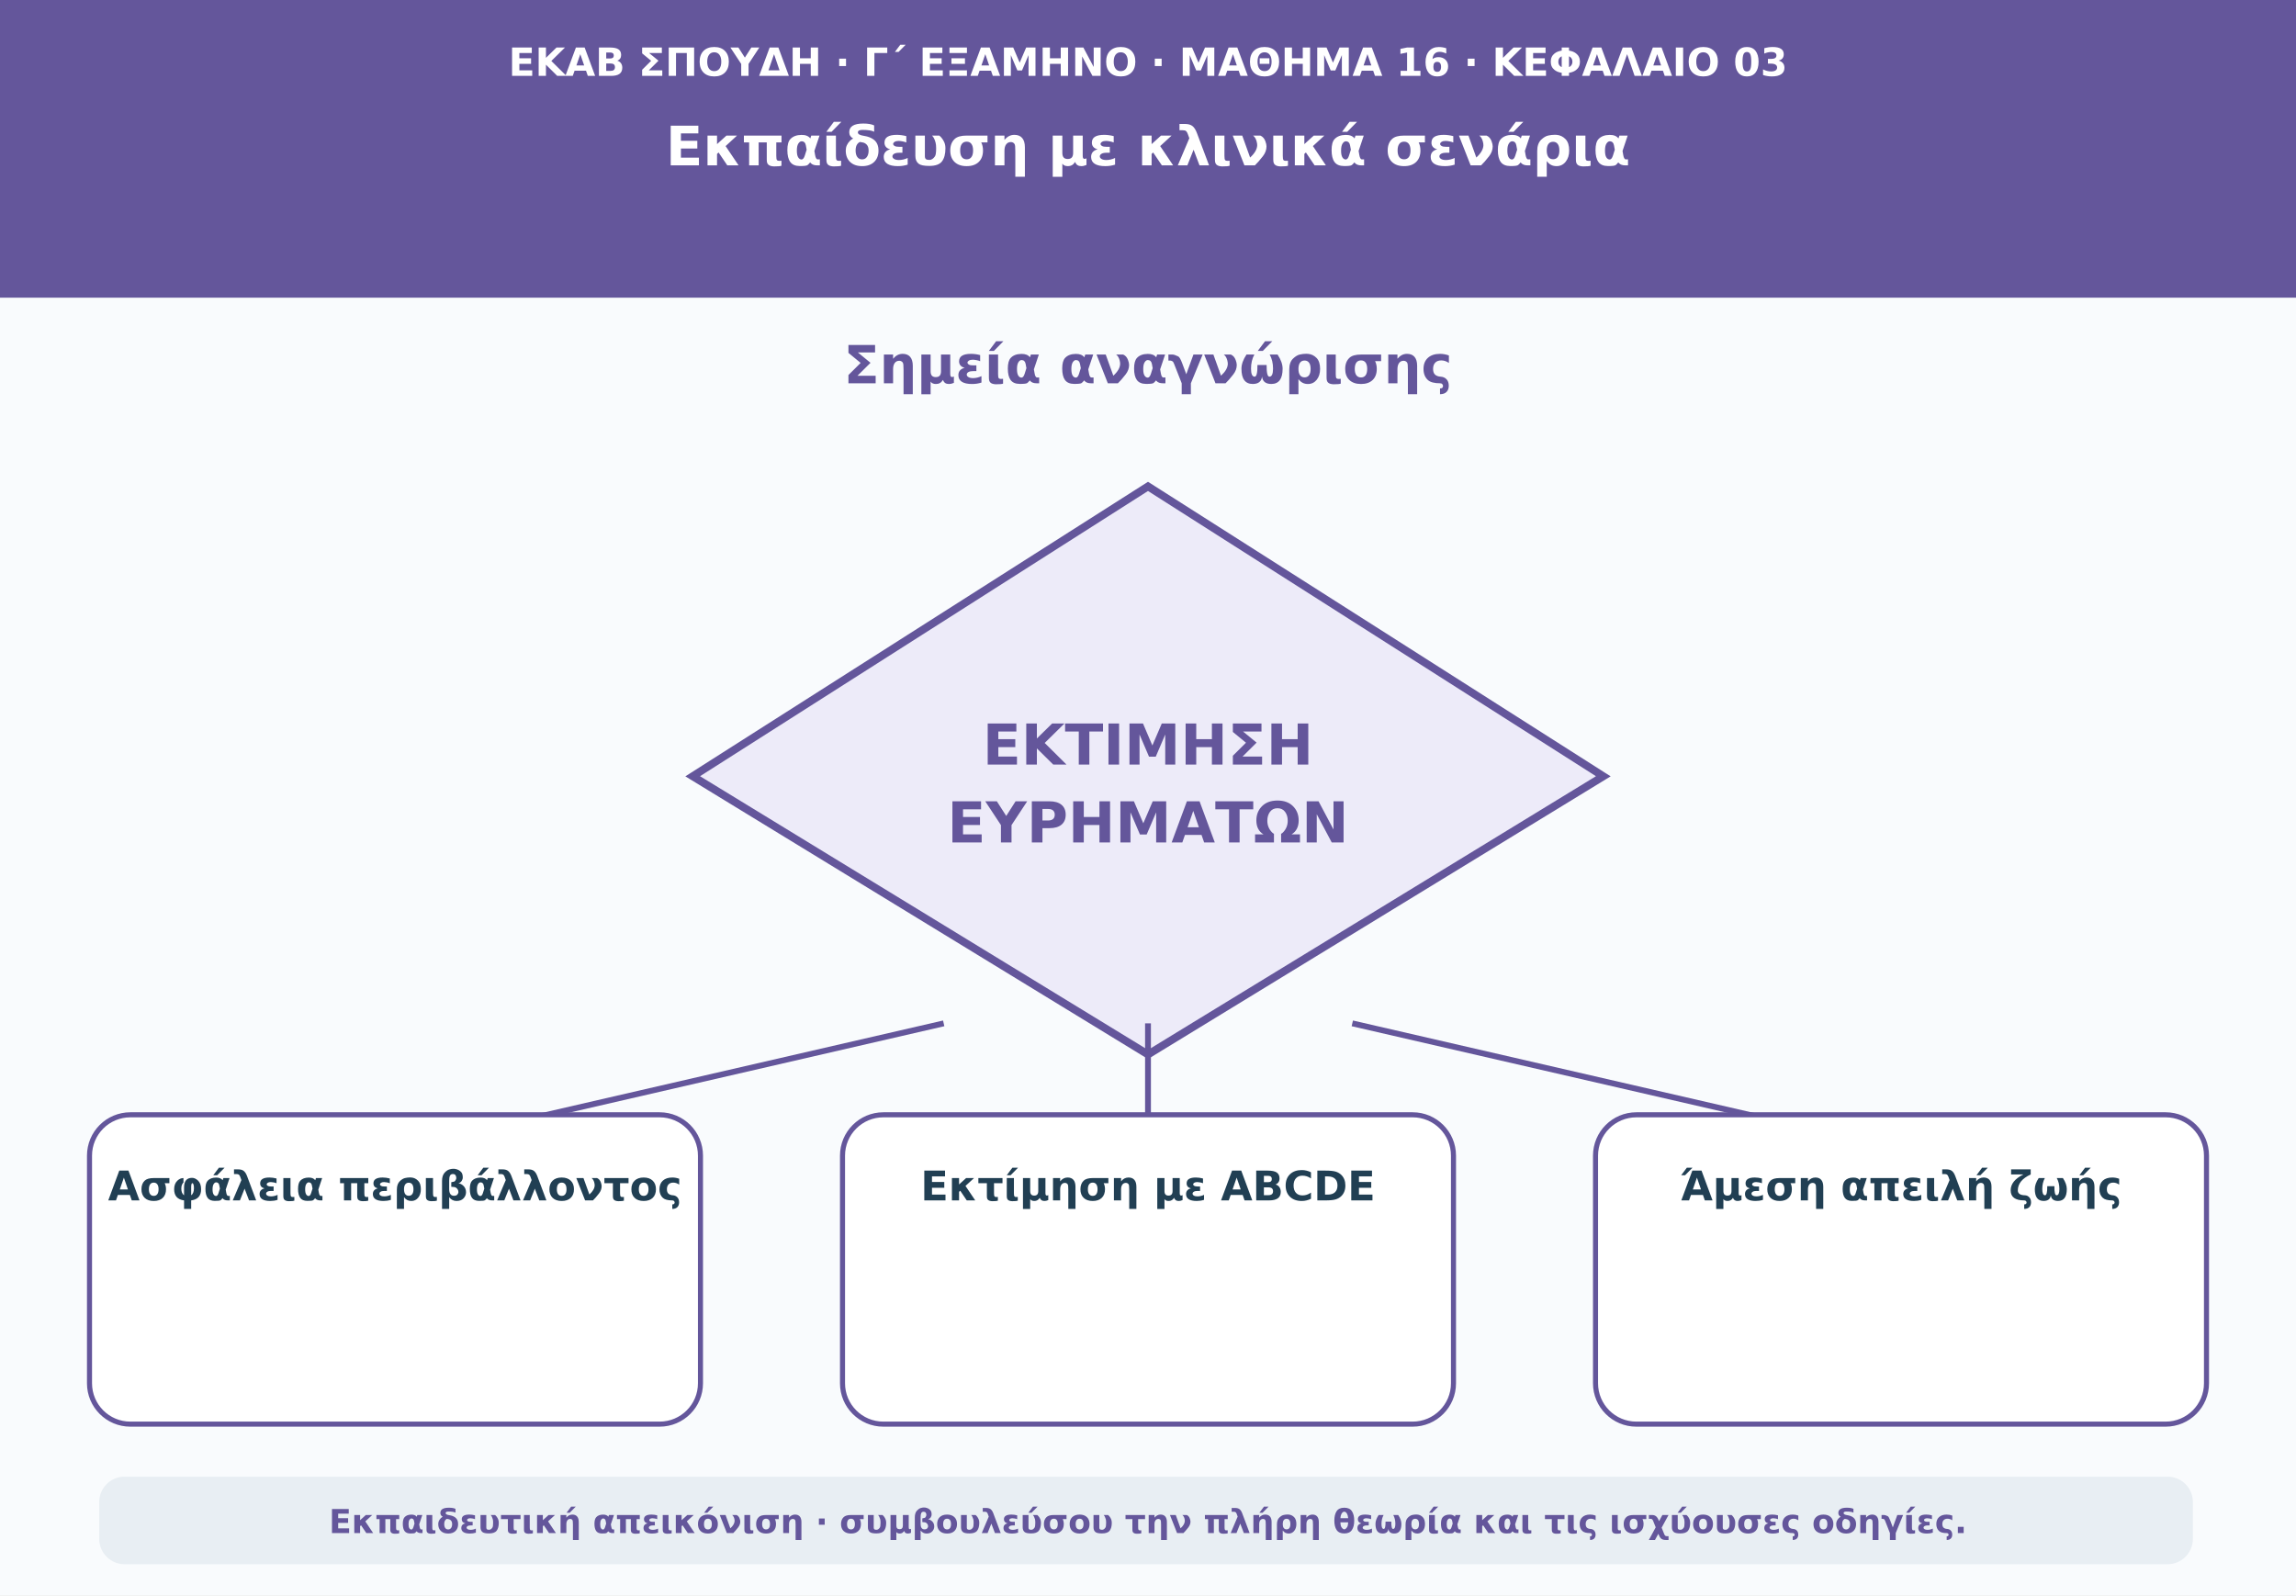
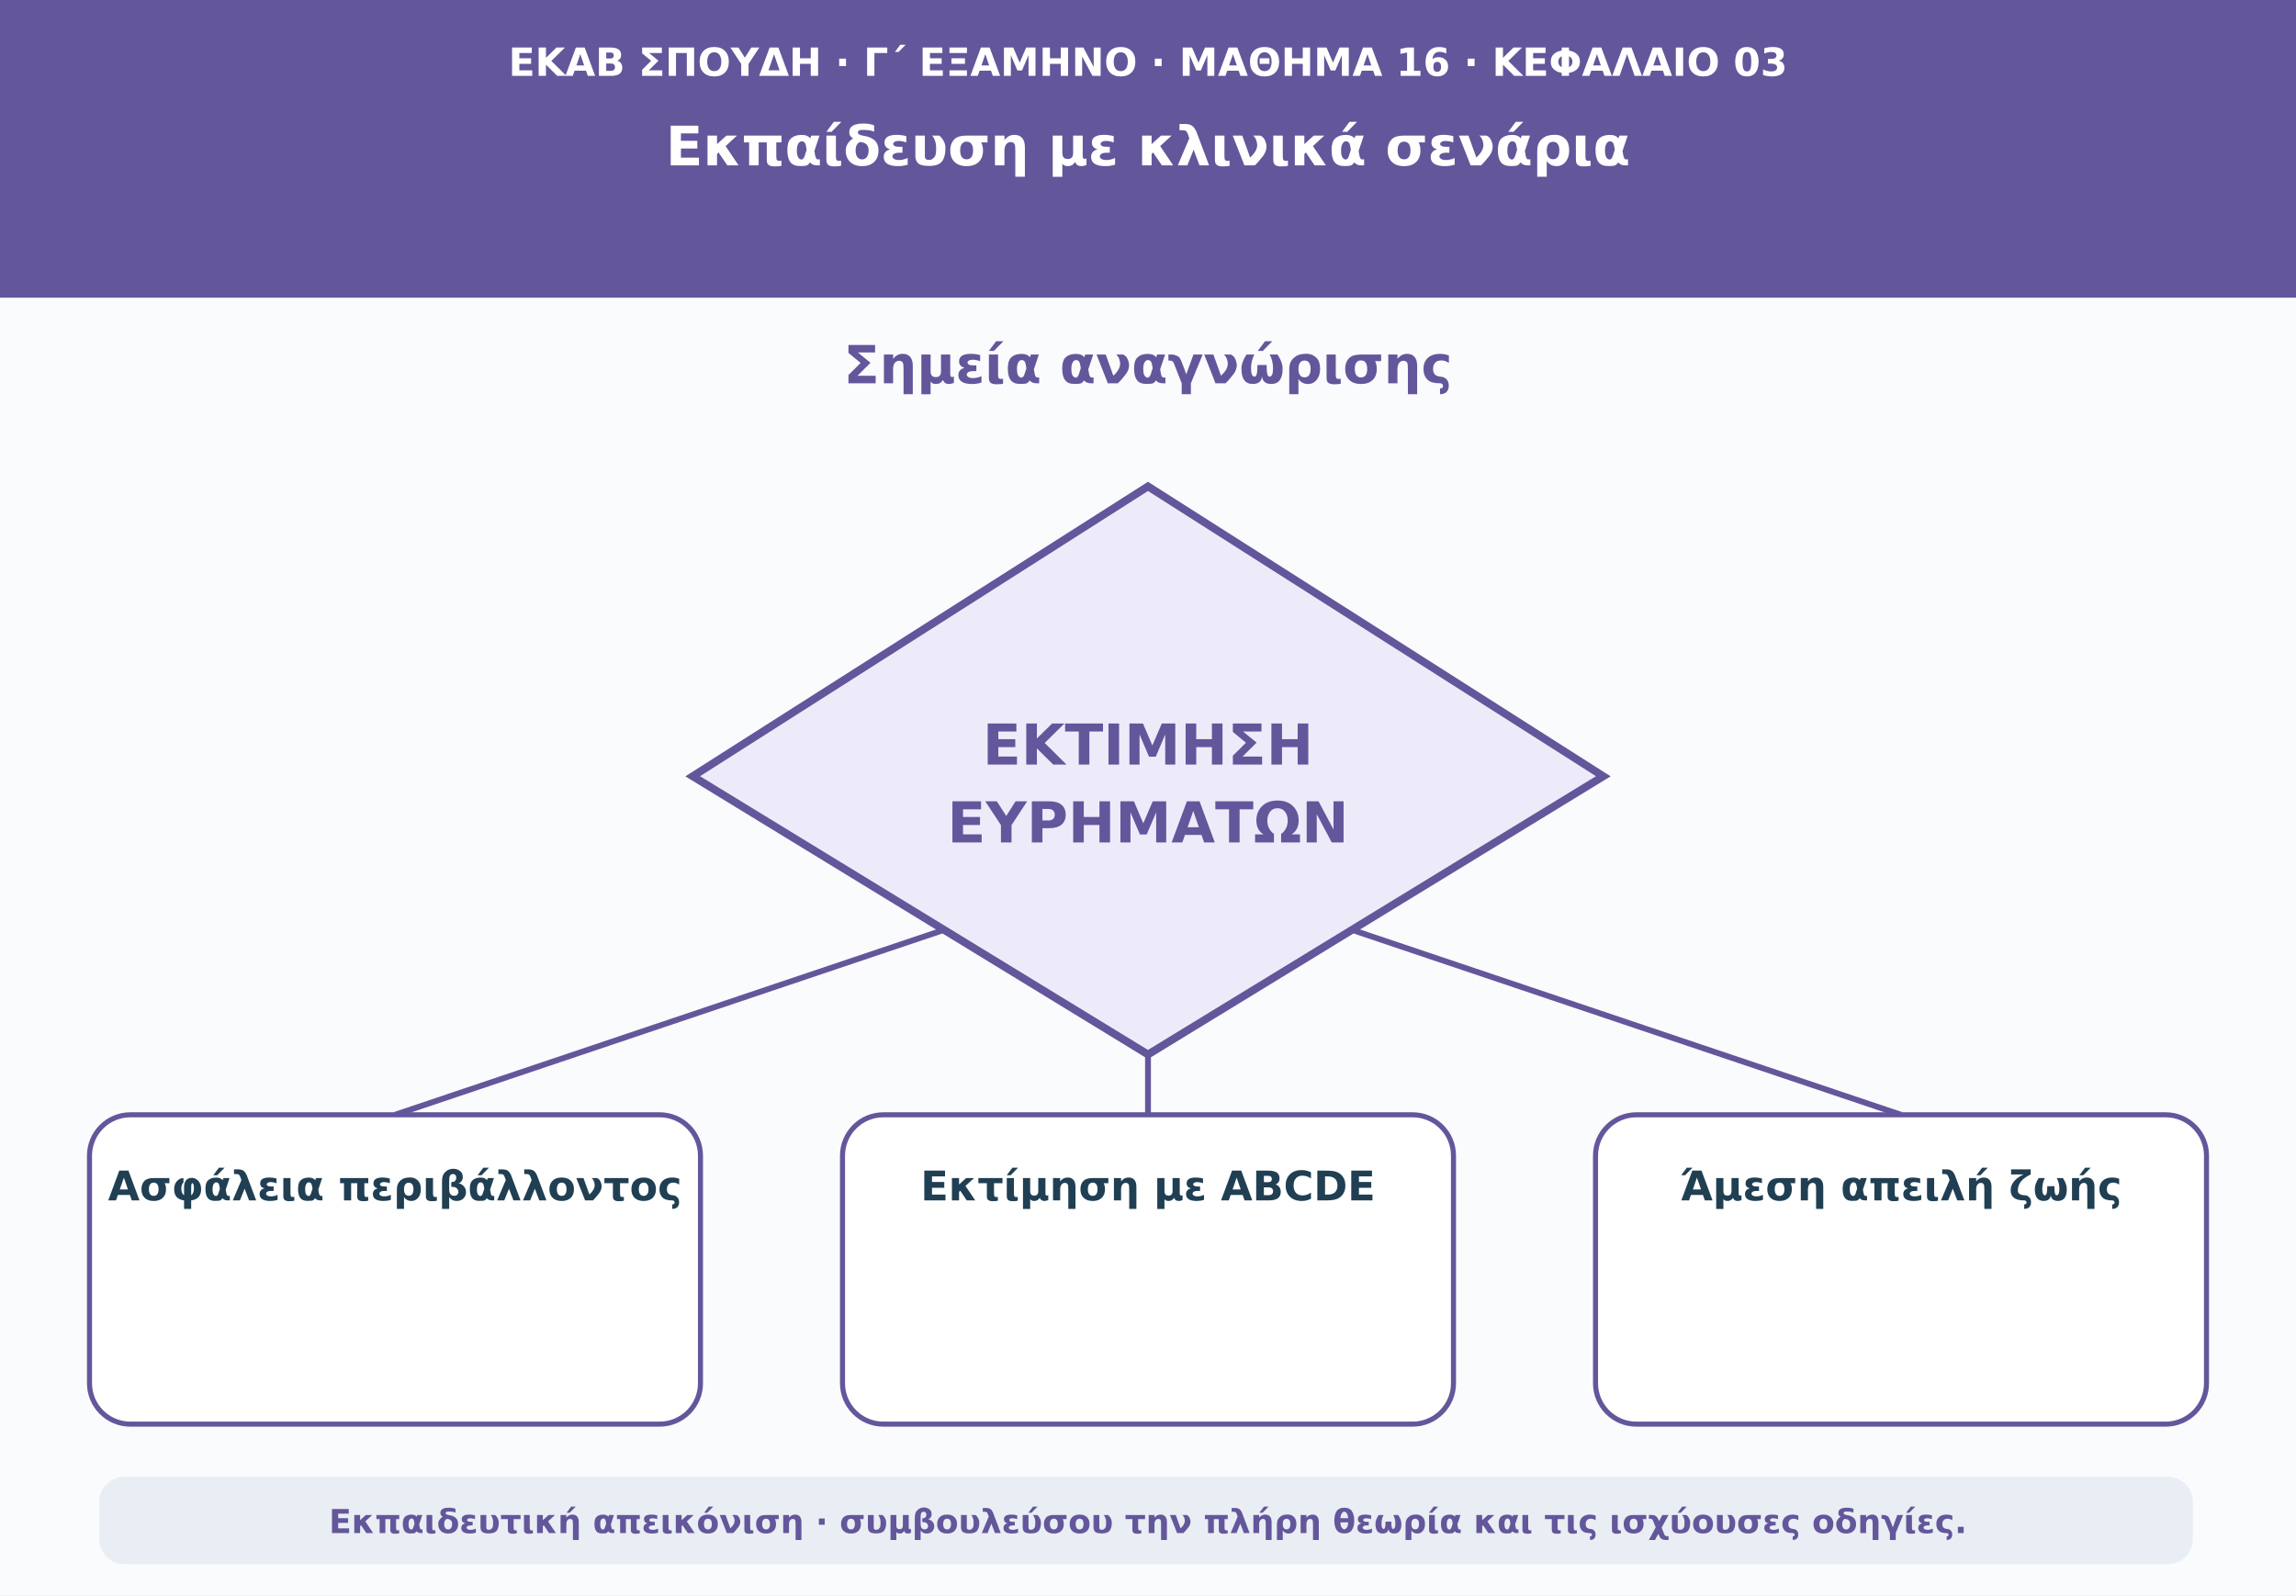
<svg xmlns="http://www.w3.org/2000/svg" viewBox="0 0 1180 820" role="img" aria-labelledby="t d">
  <rect width="1180" height="820" fill="#f9fbfd" />
  <path d="M0 0H1180V153H0Z" fill="#64569b" />
  <text x="590" y="39" text-anchor="middle" font-family="DejaVu Sans,Arial,sans-serif" font-size="20" font-weight="690" fill="#ffffff">ΕΚΑΒ ΣΠΟΥΔΗ · Γ΄ ΕΞΑΜΗΝΟ · ΜΑΘΗΜΑ 16 · ΚΕΦΑΛΑΙΟ 03</text>
  <text x="590" y="85" text-anchor="middle" font-family="DejaVu Sans,Arial,sans-serif" font-size="28" font-weight="760" fill="#ffffff">Εκπαίδευση με κλινικά σενάρια</text>
  <text x="590" y="197" text-anchor="middle" font-family="DejaVu Sans,Arial,sans-serif" font-size="27" font-weight="740" fill="#64569b">Σημεία αναγνώρισης</text>
  <polygon points="590,250 824,399 590,542 356,399" fill="#edebf9" stroke="#64569b" stroke-width="4" />
  <text x="590" y="393" text-anchor="middle" font-family="DejaVu Sans,Arial,sans-serif" font-size="29" font-weight="750" fill="#64569b">ΕΚΤΙΜΗΣΗ</text>
  <text x="590" y="433" text-anchor="middle" font-family="DejaVu Sans,Arial,sans-serif" font-size="29" font-weight="750" fill="#64569b">ΕΥΡΗΜΑΤΩΝ</text>
-   <path d="M485 526L203 591" stroke="#64569b" stroke-width="3" />
+   <path d="M485 478L203 573" stroke="#64569b" stroke-width="3" />
  <rect x="46" y="573" width="314" height="159" rx="21" fill="#ffffff" stroke="#64569b" stroke-width="2.6" />
  <text x="203" y="617" text-anchor="middle" font-family="DejaVu Sans,Arial,sans-serif" font-size="21" font-weight="650" fill="#213f53">Ασφάλεια περιβάλλοντος</text>
-   <path d="M590 526L590 591" stroke="#64569b" stroke-width="3" />
+   <path d="M590 542L590 573" stroke="#64569b" stroke-width="3" />
  <rect x="433" y="573" width="314" height="159" rx="21" fill="#ffffff" stroke="#64569b" stroke-width="2.6" />
  <text x="590" y="617" text-anchor="middle" font-family="DejaVu Sans,Arial,sans-serif" font-size="21" font-weight="650" fill="#213f53">Εκτίμηση με ABCDE</text>
-   <path d="M695 526L977 591" stroke="#64569b" stroke-width="3" />
+   <path d="M695 478L977 573" stroke="#64569b" stroke-width="3" />
  <rect x="820" y="573" width="314" height="159" rx="21" fill="#ffffff" stroke="#64569b" stroke-width="2.6" />
  <text x="977" y="617" text-anchor="middle" font-family="DejaVu Sans,Arial,sans-serif" font-size="21" font-weight="650" fill="#213f53">Άμεση απειλή ζωής</text>
  <rect x="51" y="759" width="1076" height="45" rx="13" fill="#e8eef3" />
  <text x="590" y="788" text-anchor="middle" font-family="DejaVu Sans,Arial,sans-serif" font-size="17" font-weight="610" fill="#64569b">Εκπαιδευτική απεικόνιση · συμβουλεύσου την πλήρη θεωρία και τις ισχύουσες οδηγίες.</text>
</svg>
